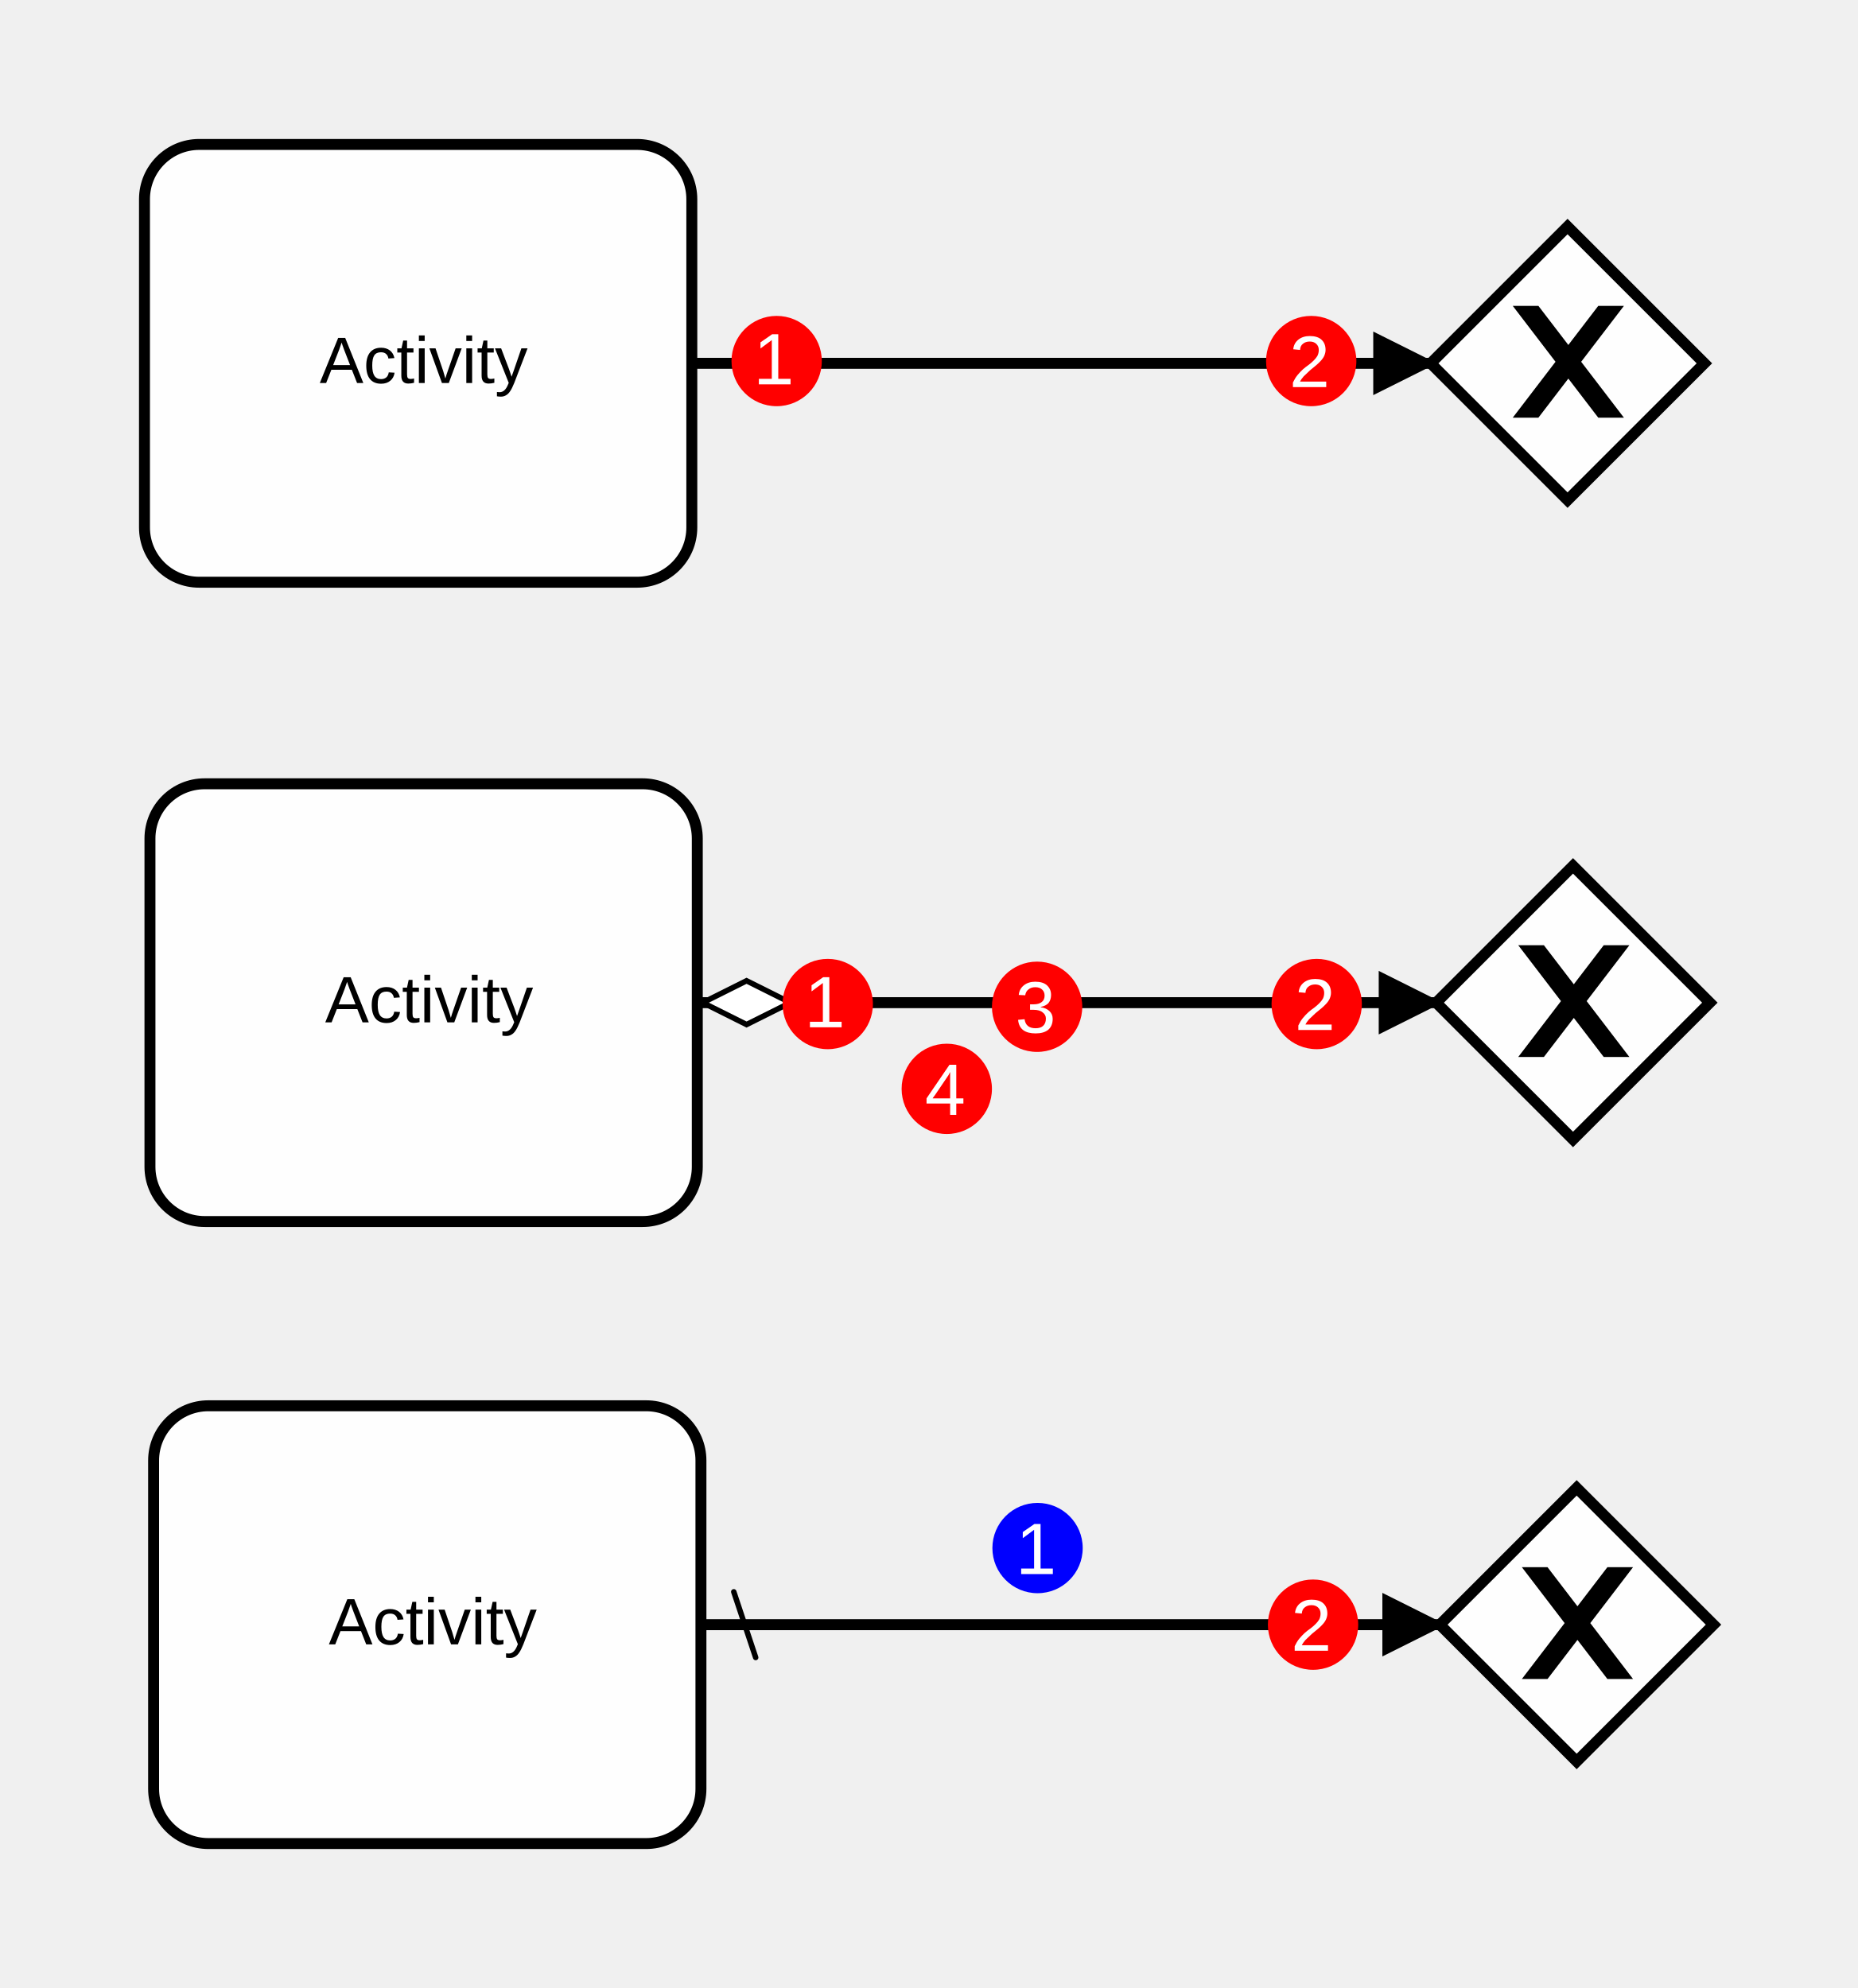
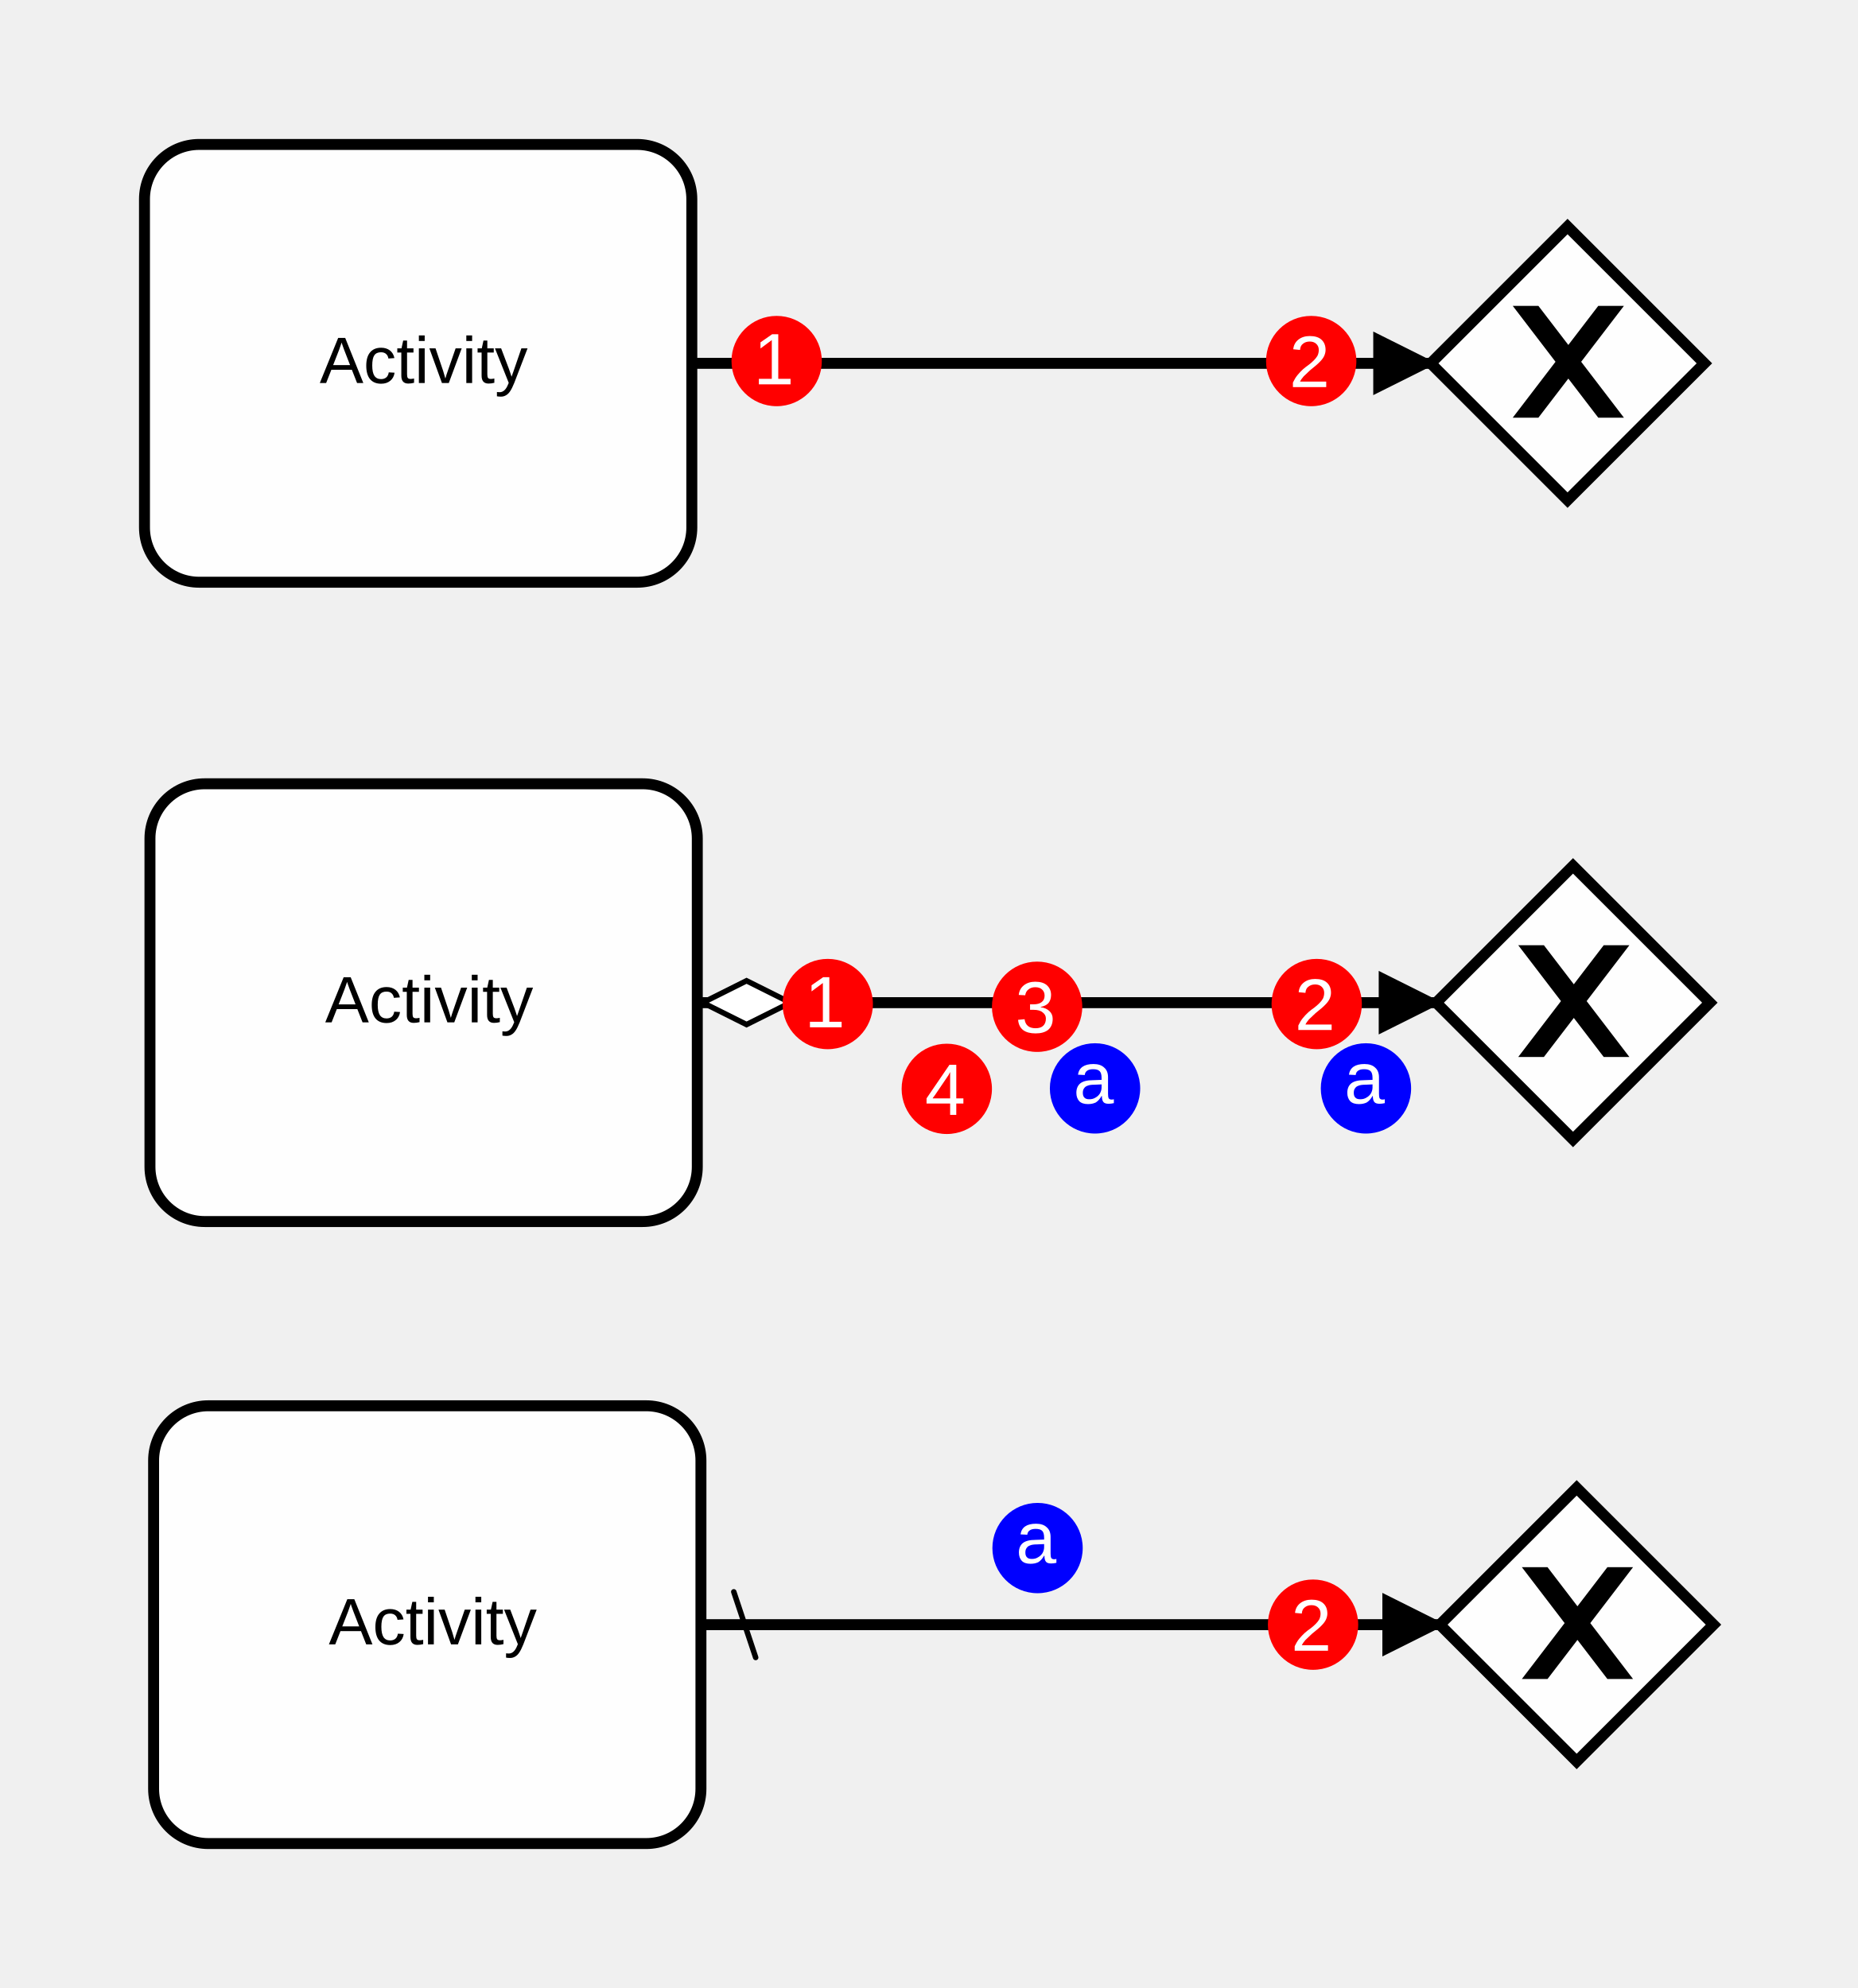
<svg xmlns="http://www.w3.org/2000/svg" width="89.816mm" height="96.122mm" viewBox="0 0 89.816 96.122" version="1.1" id="svg745">
  <defs id="defs739">
    <marker id="sequenceflow-end-white-black-6xswdlkbos343a01oor8ow592-3" viewBox="0 0 20 20" refX="11" refY="10" markerWidth="10" markerHeight="10" orient="auto">
      <path d="M 1,5 11,10 1,15 Z" style="fill:#000000;stroke:#000000;stroke-width:1px;stroke-linecap:round;stroke-dasharray:10000px, 1px" id="path2-7" />
    </marker>
    <marker id="conditional-flow-marker-white-black-6xswdlkbos343a01oor8ow592" viewBox="0 0 20 20" refX="-1" refY="10" markerWidth="10" markerHeight="10" orient="auto">
      <path d="m 0,10 8,-4 8,4 -8,4 z" style="fill:#ffffff;stroke:#000000;stroke-width:1px;stroke-linecap:round;stroke-dasharray:10000px, 1px" id="path5" />
    </marker>
    <marker id="sequenceflow-end-white-black-6xswdlkbos343a01oor8ow592-9" viewBox="0 0 20 20" refX="11" refY="10" markerWidth="10" markerHeight="10" orient="auto">
      <path d="M 1,5 11,10 1,15 Z" style="fill:#000000;stroke:#000000;stroke-width:1px;stroke-linecap:round;stroke-dasharray:10000px, 1px" id="path2-8" />
    </marker>
    <marker id="conditional-default-flow-marker-white-black-6xswdlkbos343a01oor8ow592" viewBox="0 0 20 20" refX="0" refY="10" markerWidth="10" markerHeight="10" orient="auto">
      <path d="m 6,4 4,12" style="fill:#000000;stroke:#000000;stroke-width:1px;stroke-linecap:round;stroke-dasharray:10000px, 1px" id="path8" />
    </marker>
    <marker id="sequenceflow-end-white-black-6xswdlkbos343a01oor8ow592-5" viewBox="0 0 20 20" refX="11" refY="10" markerWidth="10" markerHeight="10" orient="auto">
      <path d="M 1,5 11,10 1,15 Z" style="fill:#000000;stroke:#000000;stroke-width:1px;stroke-linecap:round;stroke-dasharray:10000px, 1px" id="path2-2" />
    </marker>
  </defs>
  <g id="layer1" transform="translate(-60.92535,-37.36168)">
    <g class="djs-group" id="g17" transform="matrix(0.2645833,0,0,0.2645833,4.409723,23.17939)">
      <g class="djs-element djs-connection" data-element-id="Flow_1t8uzfq" style="display:block" id="g15">
        <g class="djs-visual" id="g9">
          <path d="M 340,120 H 475" style="fill:none;stroke:#000000;stroke-width:2px;stroke-linejoin:round;marker-end:url(#sequenceflow-end-white-black-6xswdlkbos343a01oor8ow592-3)" id="path7" />
        </g>
        <polyline points="340,120 475,120 " style="fill:none;stroke:#ffffff;stroke-width:15px;stroke-opacity:0" class="djs-hit djs-hit-stroke" id="polyline11" />
        <rect x="334" y="114" width="147" height="12" style="fill:none" class="djs-outline" id="rect13" />
      </g>
    </g>
    <g class="djs-group" id="g33" transform="matrix(0.2645833,0,0,0.2645833,4.409723,23.17939)">
      <g class="djs-element djs-shape" data-element-id="Task_1hcentk" transform="translate(240,80)" style="display:block" id="g31">
        <g class="djs-visual" id="g25-72">
          <rect x="0" y="0" width="100" height="80" rx="10" ry="10" style="fill:#ffffff;fill-opacity:0.95;stroke:#000000;stroke-width:2px" id="rect19" />
          <text style="font-weight:normal;font-size:12px;font-family:Arial, sans-serif;fill:#000000" lineHeight="1.2" class="djs-label" id="text23">
            <tspan x="32" y="43.6" id="tspan21">Activity</tspan>
          </text>
        </g>
        <rect style="fill:none;stroke:#ffffff;stroke-width:15px;stroke-opacity:0" class="djs-hit djs-hit-all" x="0" y="0" width="100" height="80" id="rect27" />
        <rect x="-6" y="-6" width="112" height="92" style="fill:none" class="djs-outline" id="rect29" />
      </g>
    </g>
    <g class="djs-group" id="g47" transform="matrix(0.2645833,0,0,0.2645833,4.409723,23.17939)">
      <g class="djs-element djs-shape" data-element-id="Gateway_0onn5y4" transform="translate(475,95)" style="display:block" id="g45">
        <g class="djs-visual" id="g39">
          <polygon points="50,25 25,50 0,25 25,0 " style="fill:#ffffff;fill-opacity:0.95;stroke:#000000;stroke-width:2px" id="polygon35" />
          <path d="M 16,15 23.429,24.714 16,34.429 h 3.429 l 5.714,-7.464 5.714,7.464 h 3.429 L 26.857,24.714 34.286,15 H 30.857 L 25.143,22.464 19.429,15 Z" style="fill:#000000;stroke:#000000;stroke-width:1px" id="path37" />
        </g>
        <rect style="fill:none;stroke:#ffffff;stroke-width:15px;stroke-opacity:0" class="djs-hit djs-hit-all" x="0" y="0" width="50" height="50" id="rect41" />
        <rect x="-6" y="-6" width="62" height="62" style="fill:none" class="djs-outline" id="rect43" />
      </g>
    </g>
    <circle style="fill:#ff0000;fill-rule:evenodd;stroke-width:0.265" id="circle162" cx="98.469" cy="54.819" r="2.183" />
    <text xml:space="preserve" style="font-style:normal;font-variant:normal;font-weight:normal;font-stretch:normal;font-size:3.528px;line-height:1.25;font-family:Arial, sans-serif;-inkscape-font-specification:'Arial, sans-serif';fill:#ffffff;fill-opacity:1;stroke:none;stroke-width:0.265" x="97.345" y="55.944" id="text166">
      <tspan id="tspan164" x="97.345" y="55.944" style="stroke-width:0.265">1</tspan>
    </text>
    <circle style="fill:#ff0000;fill-rule:evenodd;stroke-width:0.265" id="circle168" cx="124.31" cy="54.819" r="2.183" />
    <text xml:space="preserve" style="font-style:normal;font-variant:normal;font-weight:normal;font-stretch:normal;font-size:3.528px;line-height:1.25;font-family:Arial, sans-serif;-inkscape-font-specification:'Arial, sans-serif';fill:#ffffff;fill-opacity:1;stroke:none;stroke-width:0.265" x="123.252" y="56.076" id="text172">
      <tspan id="tspan170" x="123.252" y="56.076" style="stroke-width:0.265">2</tspan>
    </text>
    <g class="djs-group" id="g20" transform="matrix(0.2645833,0,0,0.2645833,4.674309,54.09154)">
      <g class="djs-element djs-connection" data-element-id="Flow_1t8uzfq" style="display:block" id="g18">
        <g class="djs-visual" id="g12">
          <path d="M 340,120 H 475" style="fill:none;stroke:#000000;stroke-width:2px;stroke-linejoin:round;marker-start:url(#conditional-flow-marker-white-black-6xswdlkbos343a01oor8ow592);marker-end:url(#sequenceflow-end-white-black-6xswdlkbos343a01oor8ow592-9)" id="path10" />
        </g>
        <polyline points="340,120 475,120 " style="fill:none;stroke:#ffffff;stroke-width:15px;stroke-opacity:0" class="djs-hit djs-hit-stroke" id="polyline14" />
        <rect x="334" y="114" width="147" height="12" style="fill:none" class="djs-outline" id="rect16" />
      </g>
    </g>
    <g class="djs-group" id="g36" transform="matrix(0.2645833,0,0,0.2645833,4.674309,54.09154)">
      <g class="djs-element djs-shape" data-element-id="Task_1hcentk" transform="translate(240,80)" style="display:block" id="g34">
        <g class="djs-visual" id="g28">
          <rect x="0" y="0" width="100" height="80" rx="10" ry="10" style="fill:#ffffff;fill-opacity:0.95;stroke:#000000;stroke-width:2px" id="rect22" />
          <text style="font-weight:normal;font-size:12px;font-family:Arial, sans-serif;fill:#000000" lineHeight="1.2" class="djs-label" id="text26">
            <tspan x="32" y="43.6" id="tspan24">Activity</tspan>
          </text>
        </g>
        <rect style="fill:none;stroke:#ffffff;stroke-width:15px;stroke-opacity:0" class="djs-hit djs-hit-all" x="0" y="0" width="100" height="80" id="rect30" />
        <rect x="-6" y="-6" width="112" height="92" style="fill:none" class="djs-outline" id="rect32" />
      </g>
    </g>
    <g class="djs-group" id="g50" transform="matrix(0.2645833,0,0,0.2645833,4.674309,54.09154)">
      <g class="djs-element djs-shape" data-element-id="Gateway_0onn5y4" transform="translate(475,95)" style="display:block" id="g48">
        <g class="djs-visual" id="g42">
          <polygon points="25,0 50,25 25,50 0,25 " style="fill:#ffffff;fill-opacity:0.95;stroke:#000000;stroke-width:2px" id="polygon38" />
          <path d="M 16,15 23.429,24.714 16,34.429 h 3.429 l 5.714,-7.464 5.714,7.464 h 3.429 L 26.857,24.714 34.286,15 H 30.857 L 25.143,22.464 19.429,15 Z" style="fill:#000000;stroke:#000000;stroke-width:1px" id="path40" />
        </g>
        <rect style="fill:none;stroke:#ffffff;stroke-width:15px;stroke-opacity:0" class="djs-hit djs-hit-all" x="0" y="0" width="50" height="50" id="rect44" />
        <rect x="-6" y="-6" width="62" height="62" style="fill:none" class="djs-outline" id="rect46" />
      </g>
    </g>
    <circle style="fill:#ff0000;fill-rule:evenodd;stroke-width:0.265" id="circle228" cx="100.939" cy="85.908" r="2.183" />
    <text xml:space="preserve" style="font-style:normal;font-variant:normal;font-weight:normal;font-stretch:normal;font-size:3.528px;line-height:1.25;font-family:Arial, sans-serif;-inkscape-font-specification:'Arial, sans-serif';fill:#ffffff;fill-opacity:1;stroke:none;stroke-width:0.265" x="99.814" y="87.032" id="text232">
      <tspan id="tspan230" x="99.814" y="87.032" style="stroke-width:0.265">1</tspan>
    </text>
    <circle style="fill:#ff0000;fill-rule:evenodd;stroke-width:0.265" id="circle234" cx="124.575" cy="85.908" r="2.183" />
    <text xml:space="preserve" style="font-style:normal;font-variant:normal;font-weight:normal;font-stretch:normal;font-size:3.528px;line-height:1.25;font-family:Arial, sans-serif;-inkscape-font-specification:'Arial, sans-serif';fill:#ffffff;fill-opacity:1;stroke:none;stroke-width:0.265" x="123.516" y="87.164" id="text238">
      <tspan id="tspan236" x="123.516" y="87.164" style="stroke-width:0.265">2</tspan>
    </text>
    <circle style="fill:#ff0000;fill-rule:evenodd;stroke-width:0.265" id="circle240" cx="111.059" cy="86.04" r="2.183" />
    <text xml:space="preserve" style="font-style:normal;font-variant:normal;font-weight:normal;font-stretch:normal;font-size:3.528px;line-height:1.25;font-family:Arial, sans-serif;-inkscape-font-specification:'Arial, sans-serif';fill:#ffffff;fill-opacity:1;stroke:none;stroke-width:0.265" x="110.001" y="87.297" id="text244">
      <tspan id="tspan242" x="110.001" y="87.297" style="stroke-width:0.265">3</tspan>
    </text>
    <circle style="fill:#ff0000;fill-rule:evenodd;stroke-width:0.265" id="circle246" cx="106.693" cy="90.009" r="2.183" />
    <text xml:space="preserve" style="font-style:normal;font-variant:normal;font-weight:normal;font-stretch:normal;font-size:3.528px;line-height:1.25;font-family:Arial, sans-serif;-inkscape-font-specification:'Arial, sans-serif';fill:#ffffff;fill-opacity:1;stroke:none;stroke-width:0.265" x="105.635" y="91.265" id="text250">
      <tspan id="tspan248" x="105.635" y="91.265" style="stroke-width:0.265">4</tspan>
    </text>
    <g class="djs-group" id="g23" transform="matrix(0.2645833,0,0,0.2645833,4.850696,84.16585)">
      <g class="djs-element djs-connection" data-element-id="Flow_1t8uzfq" style="display:block" id="g21">
        <g class="djs-visual" id="g15-5">
          <path d="M 340,120 H 475" style="fill:none;stroke:#000000;stroke-width:2px;stroke-linejoin:round;marker-start:url(#conditional-default-flow-marker-white-black-6xswdlkbos343a01oor8ow592);marker-end:url(#sequenceflow-end-white-black-6xswdlkbos343a01oor8ow592-5)" id="path13-5" />
        </g>
        <polyline points="340,120 475,120 " style="fill:none;stroke:#ffffff;stroke-width:15px;stroke-opacity:0" class="djs-hit djs-hit-stroke" id="polyline17" />
        <rect x="334" y="114" width="147" height="12" style="fill:none" class="djs-outline" id="rect19-1" />
      </g>
    </g>
    <g class="djs-group" id="g39-0" transform="matrix(0.2645833,0,0,0.2645833,4.850696,84.16585)">
      <g class="djs-element djs-shape" data-element-id="Task_1hcentk" transform="translate(240,80)" style="display:block" id="g37">
        <g class="djs-visual" id="g31-0">
          <rect x="0" y="0" width="100" height="80" rx="10" ry="10" style="fill:#ffffff;fill-opacity:0.95;stroke:#000000;stroke-width:2px" id="rect25" />
          <text style="font-weight:normal;font-size:12px;font-family:Arial, sans-serif;fill:#000000" lineHeight="1.2" class="djs-label" id="text29">
            <tspan x="32" y="43.6" id="tspan27">Activity</tspan>
          </text>
        </g>
        <rect style="fill:none;stroke:#ffffff;stroke-width:15px;stroke-opacity:0" class="djs-hit djs-hit-all" x="0" y="0" width="100" height="80" id="rect33" />
        <rect x="-6" y="-6" width="112" height="92" style="fill:none" class="djs-outline" id="rect35" />
      </g>
    </g>
    <g class="djs-group" id="g53" transform="matrix(0.2645833,0,0,0.2645833,4.850696,84.16585)">
      <g class="djs-element djs-shape" data-element-id="Gateway_0onn5y4" transform="translate(475,95)" style="display:block" id="g51">
        <g class="djs-visual" id="g45-4">
          <polygon points="0,25 25,0 50,25 25,50 " style="fill:#ffffff;fill-opacity:0.95;stroke:#000000;stroke-width:2px" id="polygon41" />
          <path d="M 16,15 23.429,24.714 16,34.429 h 3.429 l 5.714,-7.464 5.714,7.464 h 3.429 L 26.857,24.714 34.286,15 H 30.857 L 25.143,22.464 19.429,15 Z" style="fill:#000000;stroke:#000000;stroke-width:1px" id="path43" />
        </g>
        <rect style="fill:none;stroke:#ffffff;stroke-width:15px;stroke-opacity:0" class="djs-hit djs-hit-all" x="0" y="0" width="50" height="50" id="rect47" />
        <rect x="-6" y="-6" width="62" height="62" style="fill:none" class="djs-outline" id="rect49" />
      </g>
    </g>
    <circle style="fill:#0000ff;fill-rule:evenodd;stroke-width:0.265" id="circle240-2" cx="111.081" cy="112.212" r="2.183" />
-     <text xml:space="preserve" style="font-style:normal;font-variant:normal;font-weight:normal;font-stretch:normal;font-size:3.528px;line-height:1.25;font-family:Arial, sans-serif;-inkscape-font-specification:'Arial, sans-serif';fill:#ffffff;fill-opacity:1;stroke:none;stroke-width:0.265" x="110.023" y="113.468" id="text244-7">
-       <tspan id="tspan242-1" x="110.023" y="113.468" style="stroke-width:0.265">1</tspan>
+     <text xml:space="preserve" style="font-style:normal;font-variant:normal;font-weight:normal;font-stretch:normal;font-size:3.528px;line-height:1.25;font-family:Arial, sans-serif;-inkscape-font-specification:'Arial, sans-serif';fill:#ffffff;fill-opacity:1;stroke:none;stroke-width:0.265" x="110.023" y="112.939" id="text244-7">
+       <tspan id="tspan242-1" x="110.023" y="112.939" style="stroke-width:0.265">a</tspan>
    </text>
    <circle style="fill:#ff0000;fill-rule:evenodd;stroke-width:0.265" id="circle234-0" cx="124.398" cy="115.916" r="2.183" />
    <text xml:space="preserve" style="font-style:normal;font-variant:normal;font-weight:normal;font-stretch:normal;font-size:3.528px;line-height:1.25;font-family:Arial, sans-serif;-inkscape-font-specification:'Arial, sans-serif';fill:#ffffff;fill-opacity:1;stroke:none;stroke-width:0.265" x="123.34" y="117.173" id="text238-9">
      <tspan id="tspan236-5" x="123.34" y="117.173" style="stroke-width:0.265">2</tspan>
    </text>
+     <circle style="fill:#0000ff;fill-rule:evenodd;stroke-width:0.265" id="circle945" cx="113.859" cy="89.987" r="2.183" />
+     <text xml:space="preserve" style="font-style:normal;font-variant:normal;font-weight:normal;font-stretch:normal;font-size:3.528px;line-height:1.25;font-family:Arial, sans-serif;-inkscape-font-specification:'Arial, sans-serif';fill:#ffffff;fill-opacity:1;stroke:none;stroke-width:0.265" x="112.801" y="90.714" id="text949">
+       <tspan id="tspan947" x="112.801" y="90.714" style="stroke-width:0.265">a</tspan>
+     </text>
+     <circle style="fill:#0000ff;fill-rule:evenodd;stroke-width:0.265" id="circle951" cx="126.956" cy="89.987" r="2.183" />
+     <text xml:space="preserve" style="font-style:normal;font-variant:normal;font-weight:normal;font-stretch:normal;font-size:3.528px;line-height:1.25;font-family:Arial, sans-serif;-inkscape-font-specification:'Arial, sans-serif';fill:#ffffff;fill-opacity:1;stroke:none;stroke-width:0.265" x="125.898" y="90.714" id="text955">
+       <tspan id="tspan953" x="125.898" y="90.714" style="stroke-width:0.265">a</tspan>
+     </text>
  </g>
</svg>
